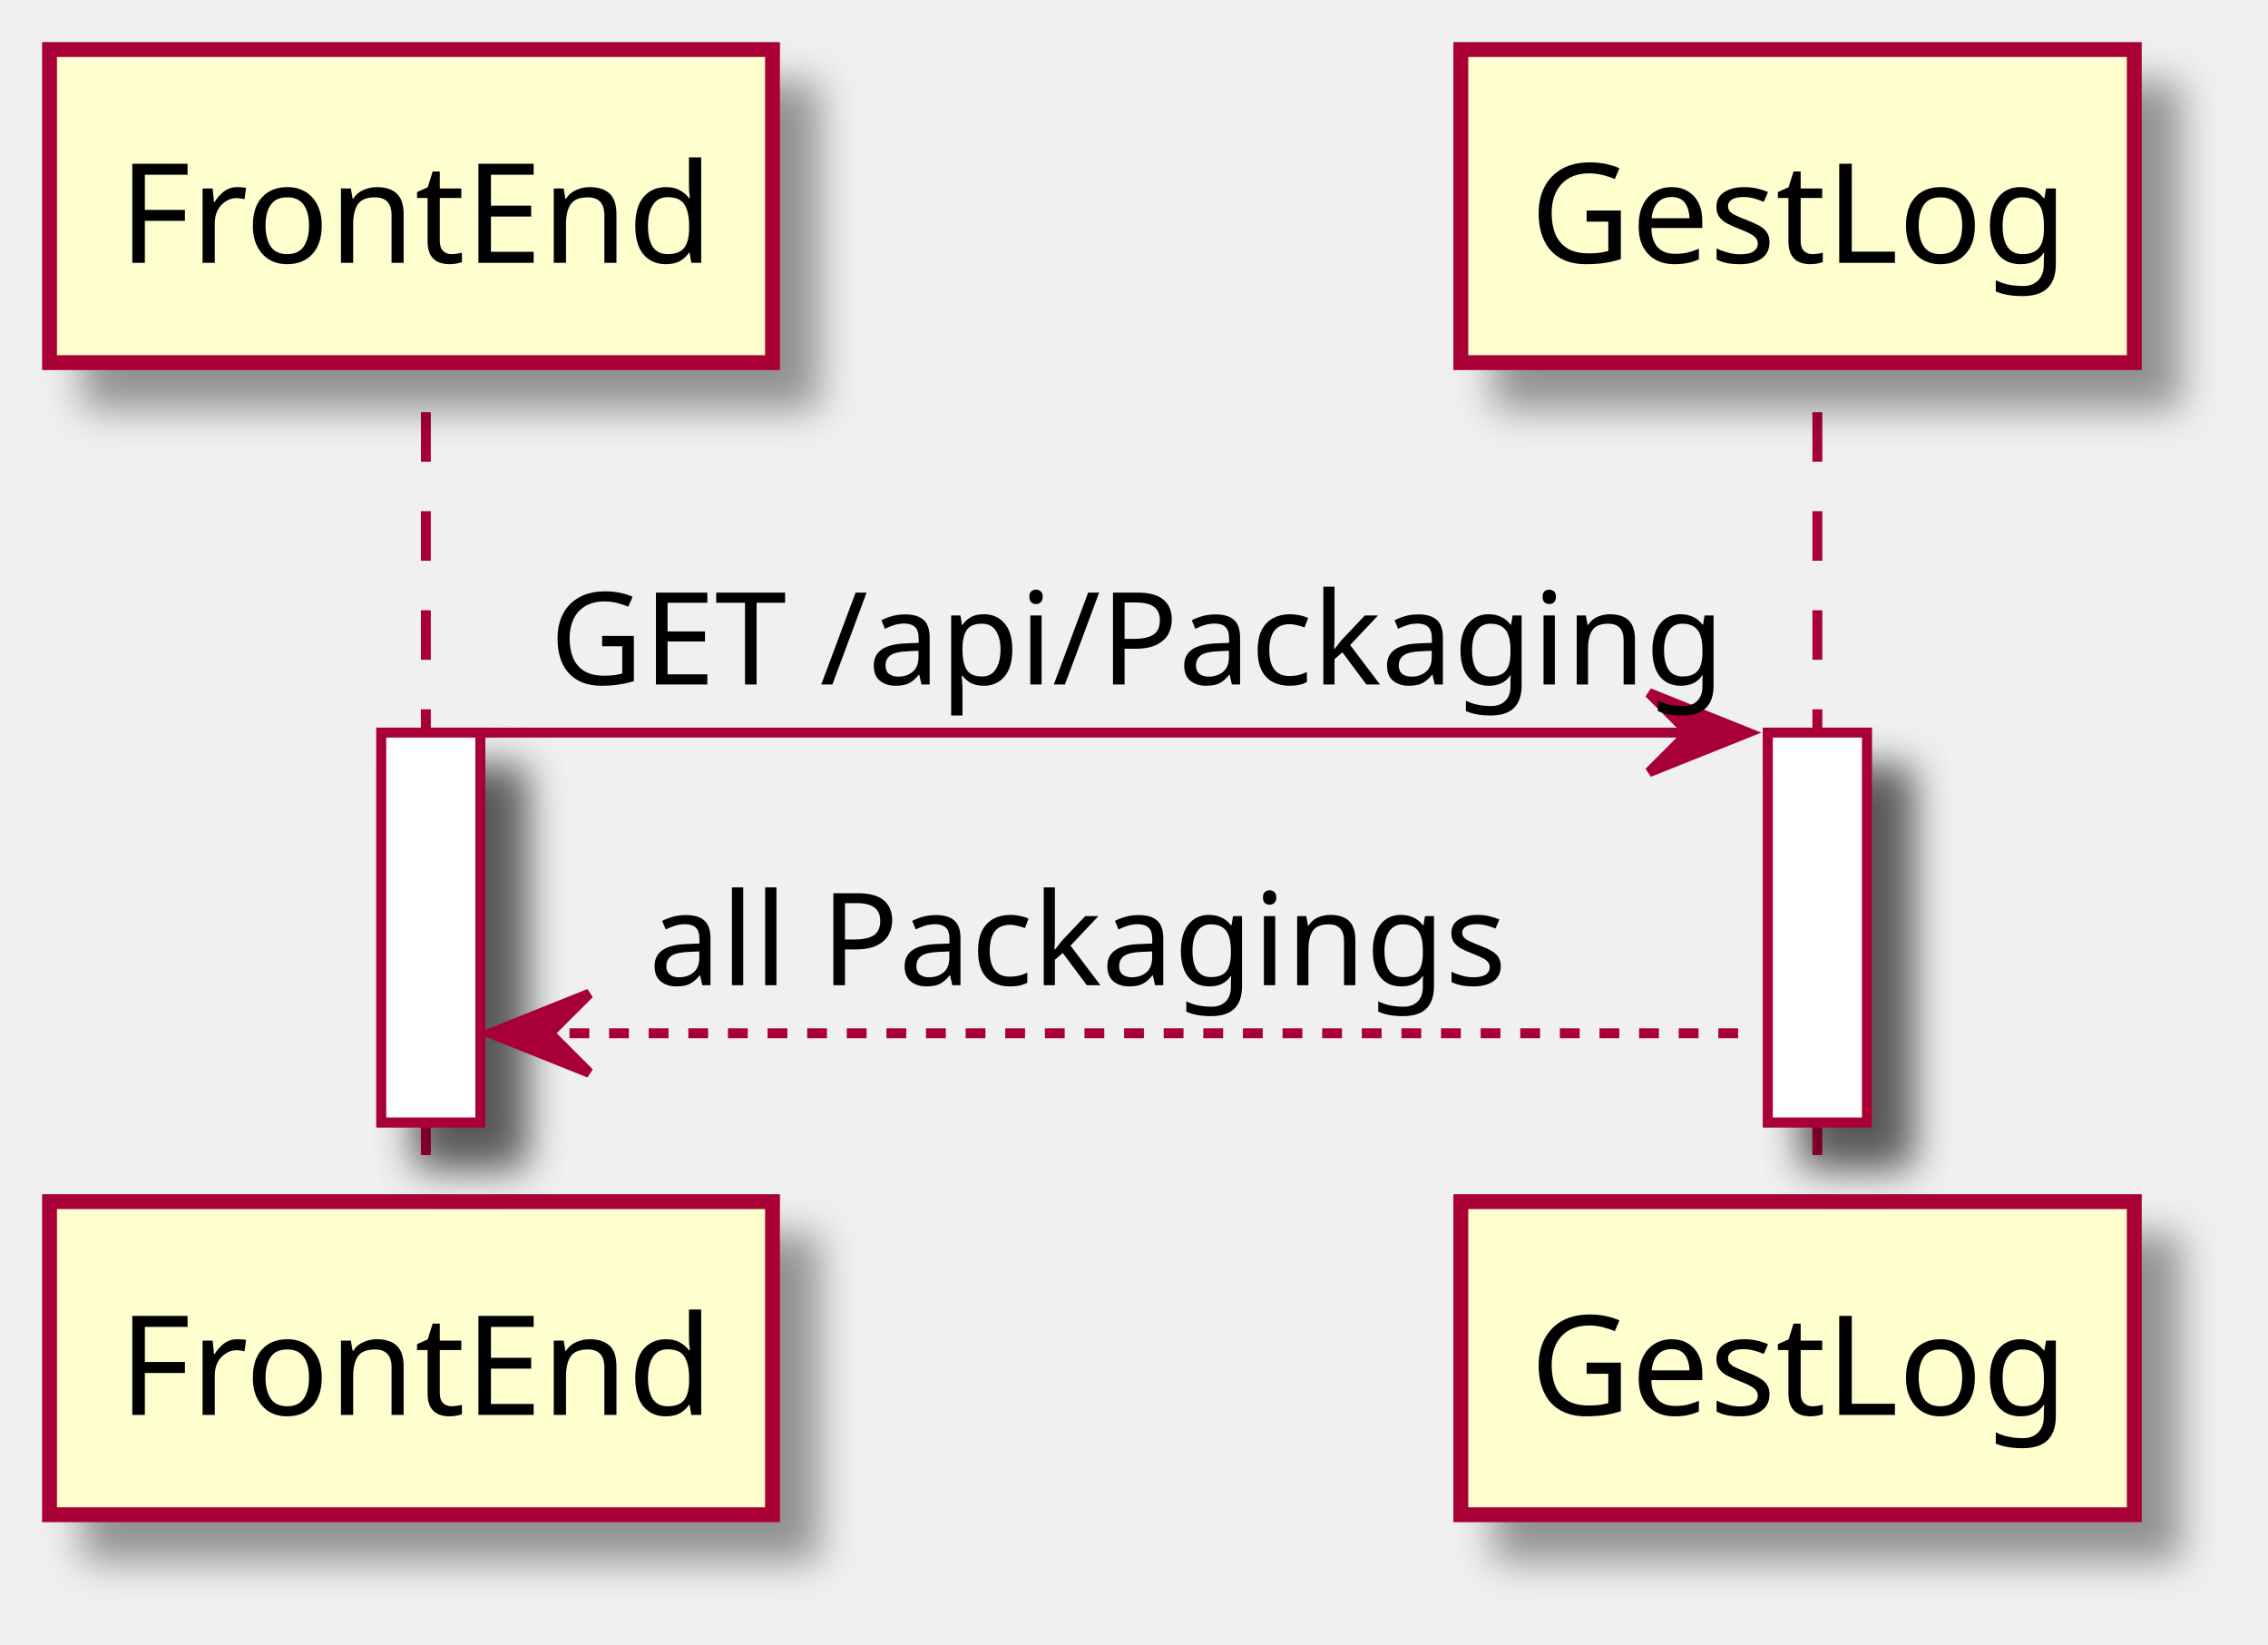
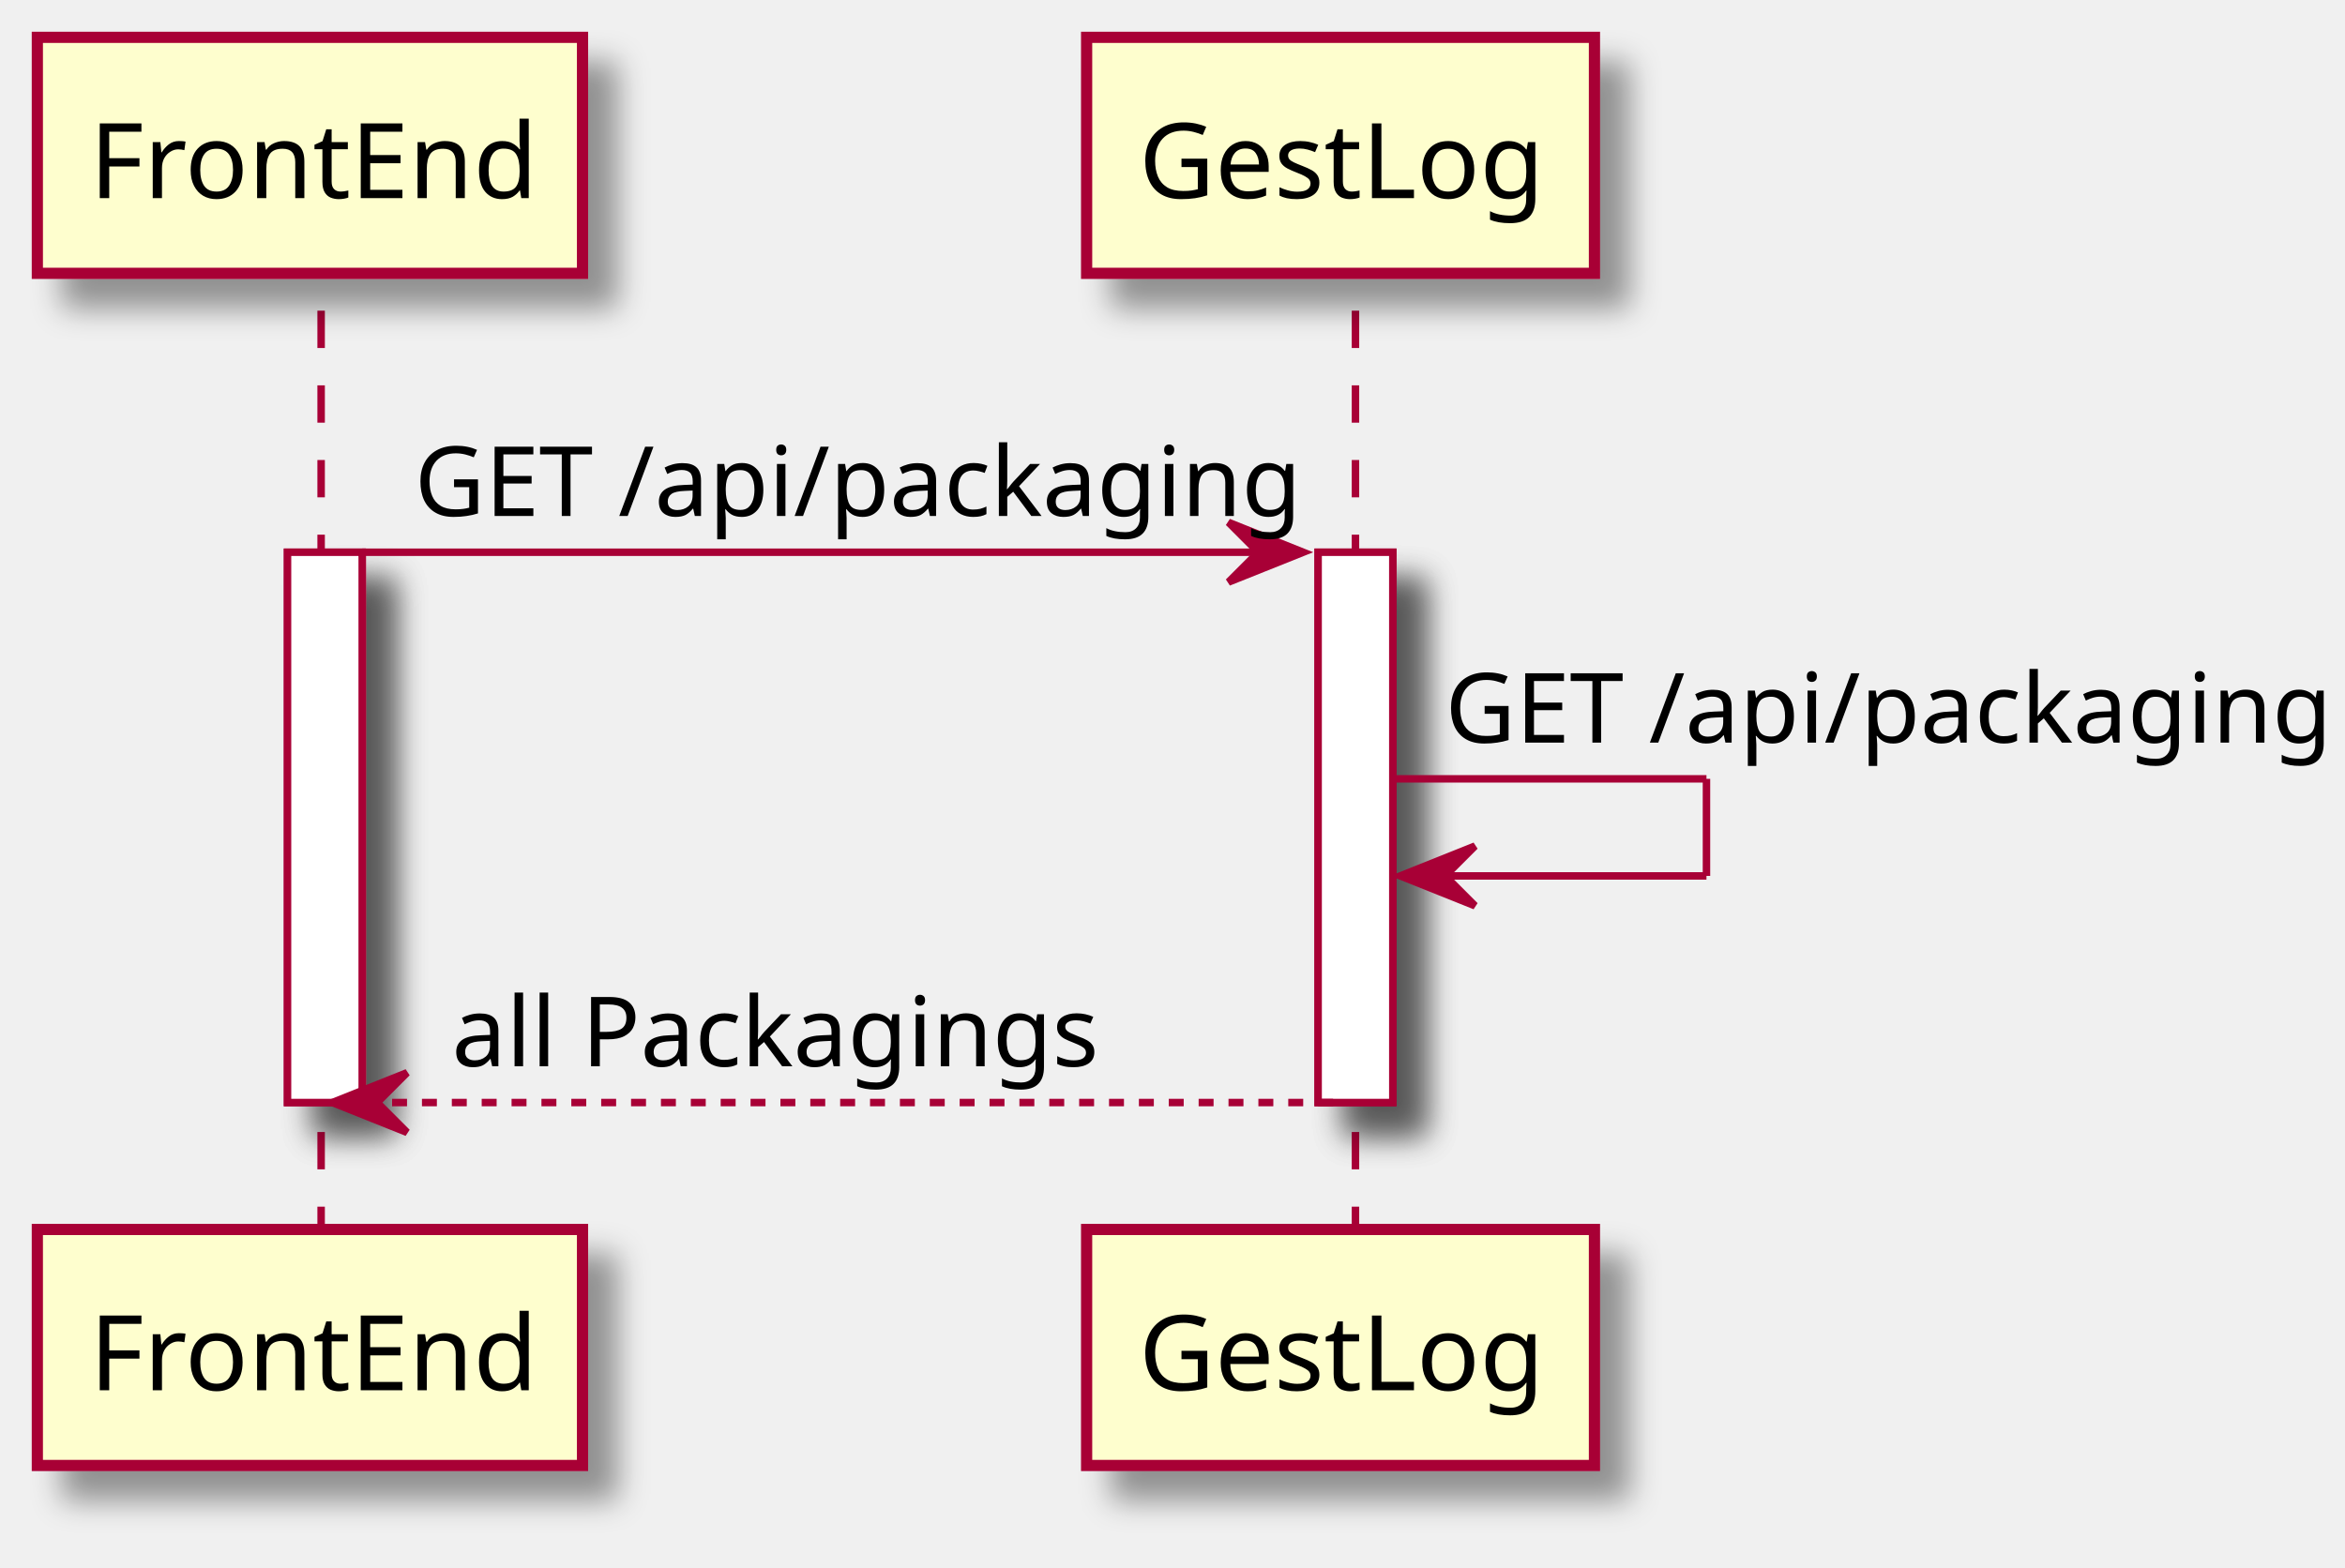
- <svg xmlns="http://www.w3.org/2000/svg" contentScriptType="application/ecmascript" contentStyleType="text/css" height="166px" preserveAspectRatio="none" style="width:229px;height:166px;background:#FFFFFF;" version="1.1" viewBox="0 0 229 166" width="229px" zoomAndPan="magnify">
+ <svg xmlns="http://www.w3.org/2000/svg" contentScriptType="application/ecmascript" contentStyleType="text/css" height="210px" preserveAspectRatio="none" style="width:314px;height:210px;background:#FFFFFF;" version="1.1" viewBox="0 0 314 210" width="314px" zoomAndPan="magnify">
  <defs>
-     <filter height="300%" id="ffgdpc2ou1i4e" width="300%" x="-1" y="-1">
+     <filter height="300%" id="f1j674yc913254" width="300%" x="-1" y="-1">
      <feGaussianBlur result="blurOut" stdDeviation="2.0" />
      <feColorMatrix in="blurOut" result="blurOut2" type="matrix" values="0 0 0 0 0 0 0 0 0 0 0 0 0 0 0 0 0 0 .4 0" />
      <feOffset dx="4.0" dy="4.0" in="blurOut2" result="blurOut3" />
      <feBlend in="SourceGraphic" in2="blurOut3" mode="normal" />
    </filter>
  </defs>
  <g>
-     <rect fill="#FFFFFF" filter="url(#ffgdpc2ou1i4e)" height="39.352" style="stroke:#A80036;stroke-width:1.0;" width="10" x="38.5" y="73.961" />
-     <rect fill="#FFFFFF" filter="url(#ffgdpc2ou1i4e)" height="39.352" style="stroke:#A80036;stroke-width:1.0;" width="10" x="178.5" y="73.961" />
-     <line style="stroke:#A80036;stroke-width:1.0;stroke-dasharray:5.0,5.0;" x1="43" x2="43" y1="41.609" y2="122.312" />
-     <line style="stroke:#A80036;stroke-width:1.0;stroke-dasharray:5.0,5.0;" x1="183.5" x2="183.5" y1="41.609" y2="122.312" />
-     <rect fill="#FEFECE" filter="url(#ffgdpc2ou1i4e)" height="31.609" style="stroke:#A80036;stroke-width:1.5;" width="73" x="5" y="5" />
+     <rect fill="#FFFFFF" filter="url(#f1j674yc913254)" height="73.703" style="stroke:#A80036;stroke-width:1.0;" width="10" x="38.5" y="73.961" />
+     <rect fill="#FFFFFF" filter="url(#f1j674yc913254)" height="73.703" style="stroke:#A80036;stroke-width:1.0;" width="10" x="176.5" y="73.961" />
+     <line style="stroke:#A80036;stroke-width:1.0;stroke-dasharray:5.0,5.0;" x1="43" x2="43" y1="41.609" y2="165.664" />
+     <line style="stroke:#A80036;stroke-width:1.0;stroke-dasharray:5.0,5.0;" x1="181.5" x2="181.5" y1="41.609" y2="165.664" />
+     <rect fill="#FEFECE" filter="url(#f1j674yc913254)" height="31.609" style="stroke:#A80036;stroke-width:1.5;" width="73" x="5" y="5" />
    <text fill="#000000" font-family="sans-serif" font-size="14" lengthAdjust="spacing" textLength="59" x="12" y="26.533">FrontEnd</text>
-     <rect fill="#FEFECE" filter="url(#ffgdpc2ou1i4e)" height="31.609" style="stroke:#A80036;stroke-width:1.5;" width="73" x="5" y="121.312" />
-     <text fill="#000000" font-family="sans-serif" font-size="14" lengthAdjust="spacing" textLength="59" x="12" y="142.846">FrontEnd</text>
-     <rect fill="#FEFECE" filter="url(#ffgdpc2ou1i4e)" height="31.609" style="stroke:#A80036;stroke-width:1.5;" width="68" x="147.5" y="5" />
-     <text fill="#000000" font-family="sans-serif" font-size="14" lengthAdjust="spacing" textLength="54" x="154.5" y="26.533">GestLog</text>
-     <rect fill="#FEFECE" filter="url(#ffgdpc2ou1i4e)" height="31.609" style="stroke:#A80036;stroke-width:1.5;" width="68" x="147.5" y="121.312" />
-     <text fill="#000000" font-family="sans-serif" font-size="14" lengthAdjust="spacing" textLength="54" x="154.5" y="142.846">GestLog</text>
-     <rect fill="#FFFFFF" filter="url(#ffgdpc2ou1i4e)" height="39.352" style="stroke:#A80036;stroke-width:1.0;" width="10" x="38.5" y="73.961" />
-     <rect fill="#FFFFFF" filter="url(#ffgdpc2ou1i4e)" height="39.352" style="stroke:#A80036;stroke-width:1.0;" width="10" x="178.5" y="73.961" />
-     <polygon fill="#A80036" points="166.5,69.961,176.5,73.961,166.5,77.961,170.5,73.961" style="stroke:#A80036;stroke-width:1.0;" />
-     <line style="stroke:#A80036;stroke-width:1.0;" x1="48.5" x2="172.5" y1="73.961" y2="73.961" />
-     <text fill="#000000" font-family="sans-serif" font-size="13" lengthAdjust="spacing" textLength="116" x="55.5" y="69.105">GET /api/Packaging</text>
-     <polygon fill="#A80036" points="59.5,100.312,49.5,104.312,59.5,108.312,55.5,104.312" style="stroke:#A80036;stroke-width:1.0;" />
-     <line style="stroke:#A80036;stroke-width:1.0;stroke-dasharray:2.0,2.0;" x1="53.5" x2="177.5" y1="104.312" y2="104.312" />
-     <text fill="#000000" font-family="sans-serif" font-size="13" lengthAdjust="spacing" textLength="85" x="65.5" y="99.456">all Packagings</text>
+     <rect fill="#FEFECE" filter="url(#f1j674yc913254)" height="31.609" style="stroke:#A80036;stroke-width:1.5;" width="73" x="5" y="164.664" />
+     <text fill="#000000" font-family="sans-serif" font-size="14" lengthAdjust="spacing" textLength="59" x="12" y="186.197">FrontEnd</text>
+     <rect fill="#FEFECE" filter="url(#f1j674yc913254)" height="31.609" style="stroke:#A80036;stroke-width:1.5;" width="68" x="145.5" y="5" />
+     <text fill="#000000" font-family="sans-serif" font-size="14" lengthAdjust="spacing" textLength="54" x="152.5" y="26.533">GestLog</text>
+     <rect fill="#FEFECE" filter="url(#f1j674yc913254)" height="31.609" style="stroke:#A80036;stroke-width:1.5;" width="68" x="145.5" y="164.664" />
+     <text fill="#000000" font-family="sans-serif" font-size="14" lengthAdjust="spacing" textLength="54" x="152.5" y="186.197">GestLog</text>
+     <rect fill="#FFFFFF" filter="url(#f1j674yc913254)" height="73.703" style="stroke:#A80036;stroke-width:1.0;" width="10" x="38.5" y="73.961" />
+     <rect fill="#FFFFFF" filter="url(#f1j674yc913254)" height="73.703" style="stroke:#A80036;stroke-width:1.0;" width="10" x="176.5" y="73.961" />
+     <polygon fill="#A80036" points="164.5,69.961,174.5,73.961,164.5,77.961,168.5,73.961" style="stroke:#A80036;stroke-width:1.0;" />
+     <line style="stroke:#A80036;stroke-width:1.0;" x1="48.5" x2="170.5" y1="73.961" y2="73.961" />
+     <text fill="#000000" font-family="sans-serif" font-size="13" lengthAdjust="spacing" textLength="114" x="55.5" y="69.105">GET /api/packaging</text>
+     <line style="stroke:#A80036;stroke-width:1.0;" x1="186.5" x2="228.5" y1="104.312" y2="104.312" />
+     <line style="stroke:#A80036;stroke-width:1.0;" x1="228.5" x2="228.5" y1="104.312" y2="117.312" />
+     <line style="stroke:#A80036;stroke-width:1.0;" x1="187.5" x2="228.5" y1="117.312" y2="117.312" />
+     <polygon fill="#A80036" points="197.5,113.312,187.5,117.312,197.5,121.312,193.5,117.312" style="stroke:#A80036;stroke-width:1.0;" />
+     <text fill="#000000" font-family="sans-serif" font-size="13" lengthAdjust="spacing" textLength="114" x="193.5" y="99.456">GET /api/packaging</text>
+     <polygon fill="#A80036" points="54.5,143.664,44.5,147.664,54.5,151.664,50.5,147.664" style="stroke:#A80036;stroke-width:1.0;" />
+     <line style="stroke:#A80036;stroke-width:1.0;stroke-dasharray:2.0,2.0;" x1="48.5" x2="180.5" y1="147.664" y2="147.664" />
+     <text fill="#000000" font-family="sans-serif" font-size="13" lengthAdjust="spacing" textLength="85" x="60.5" y="142.808">all Packagings</text>
  </g>
</svg>
